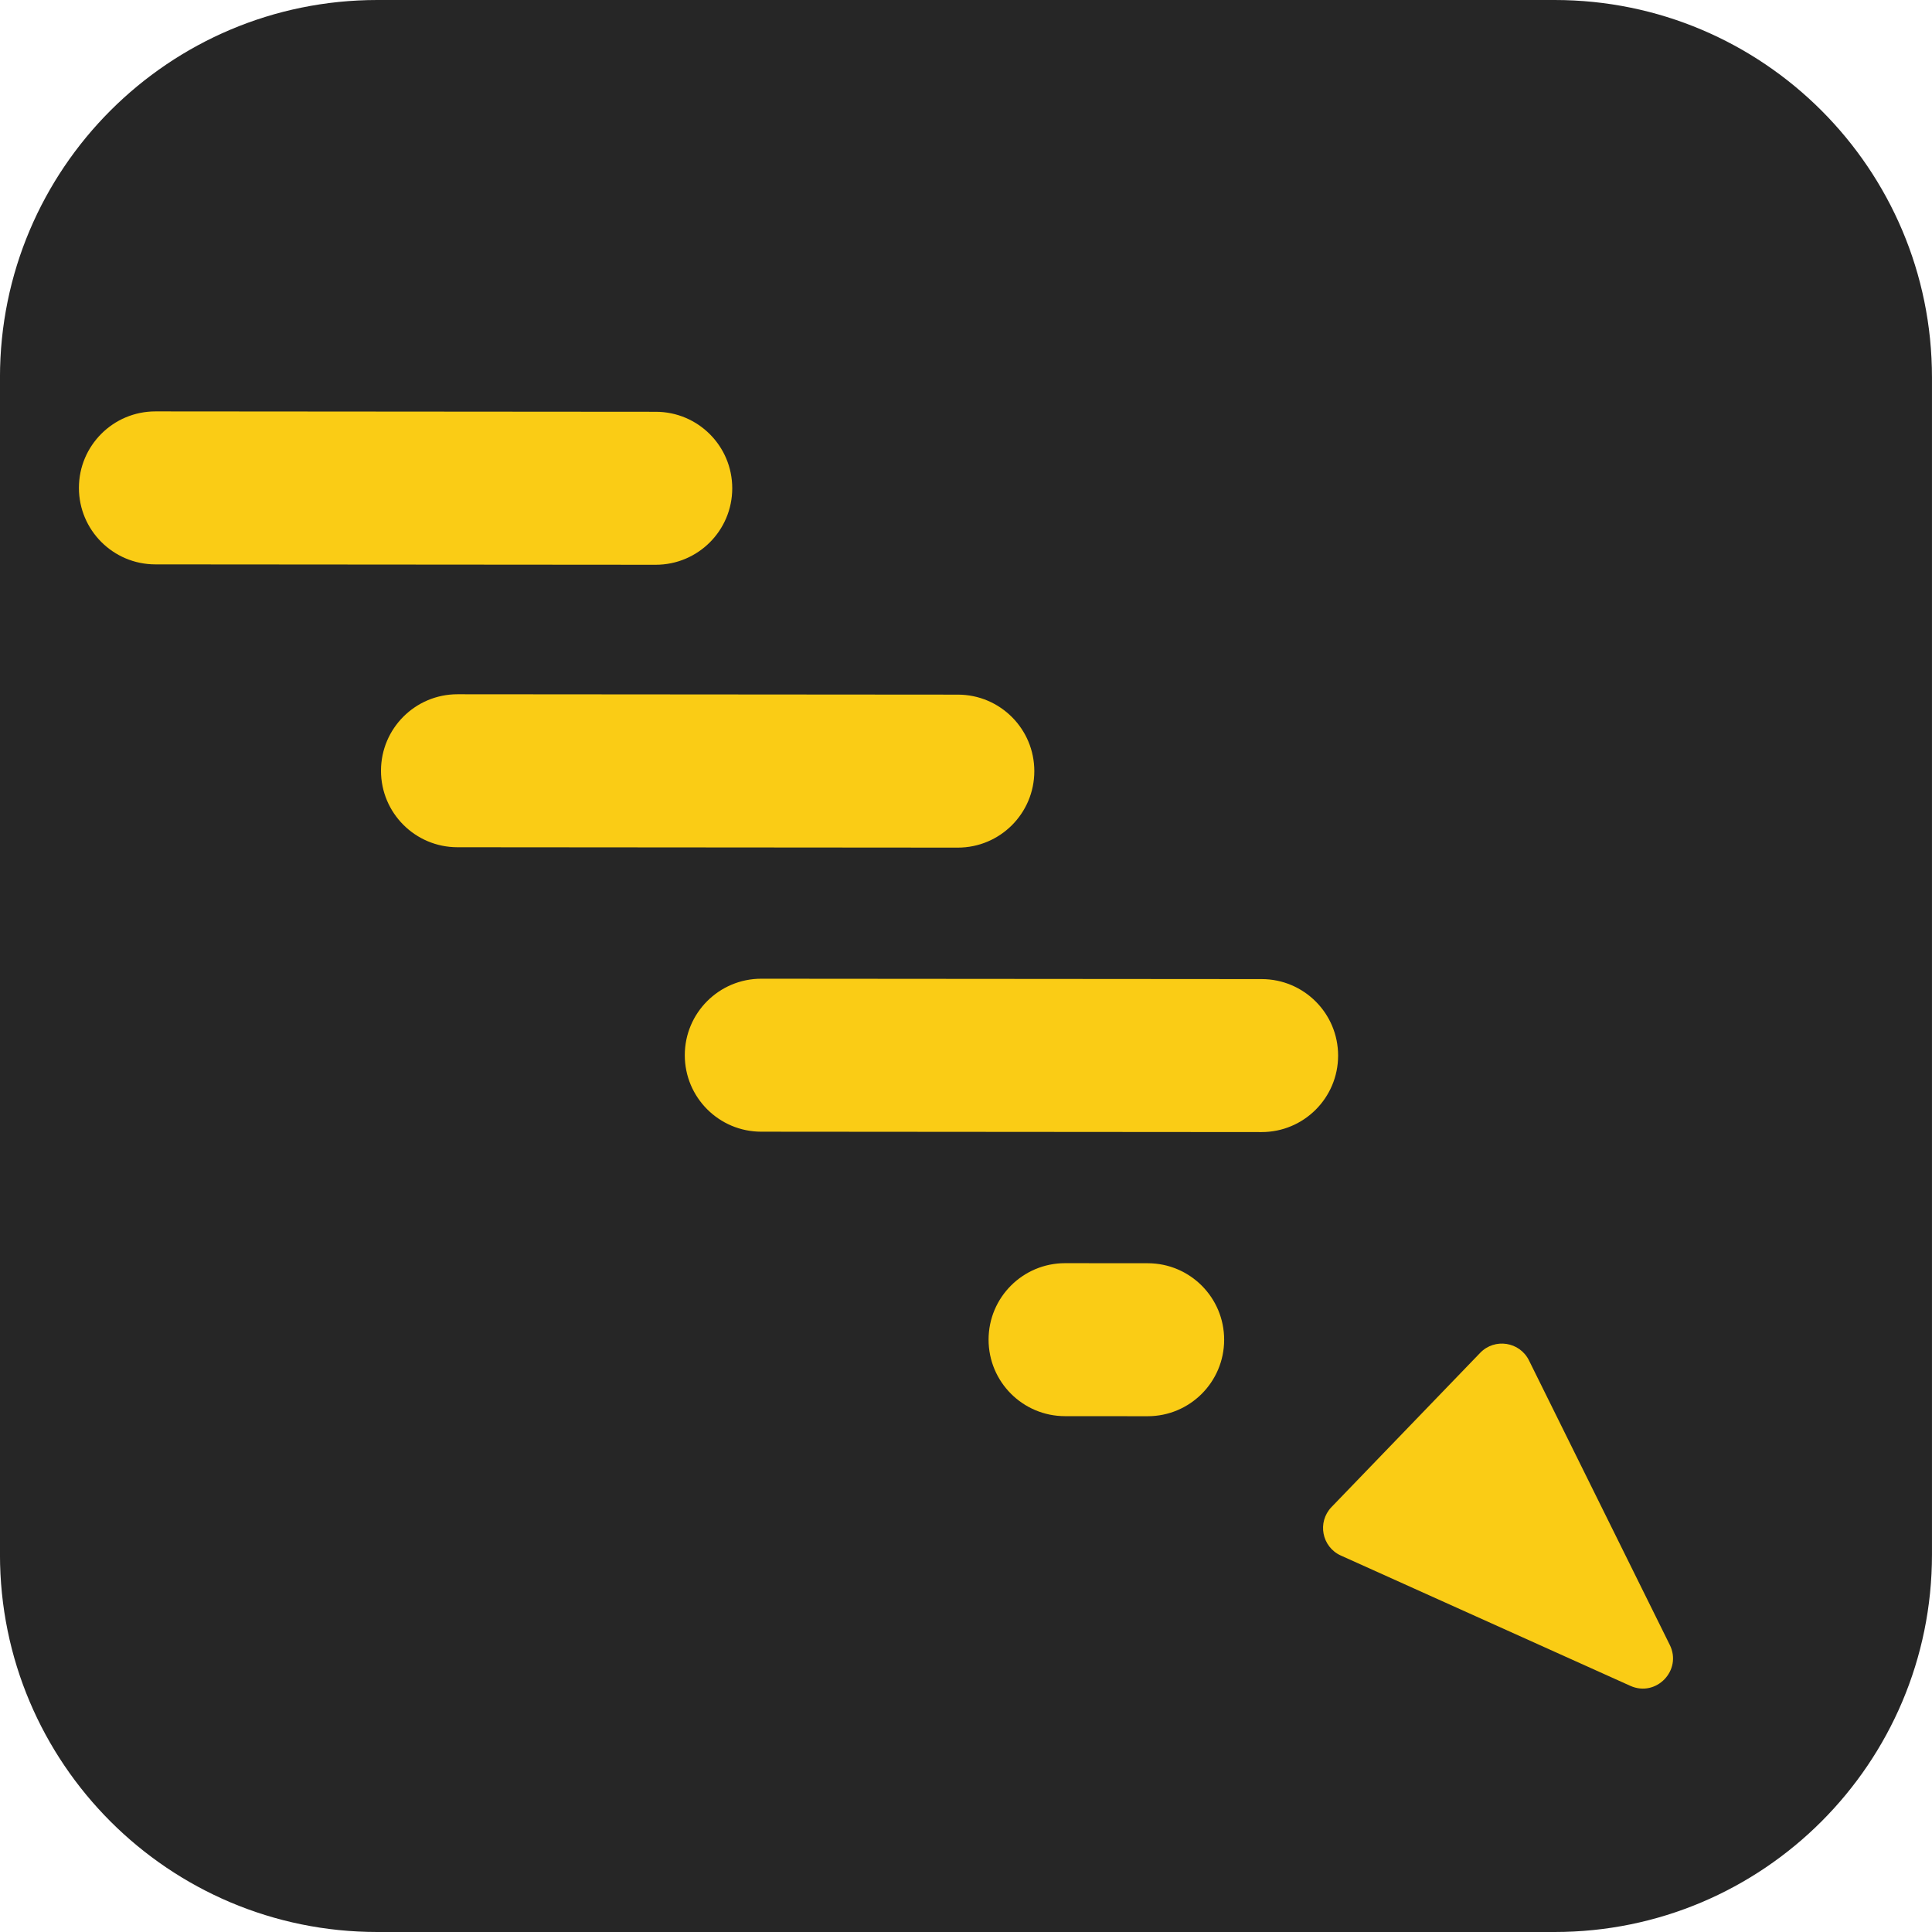
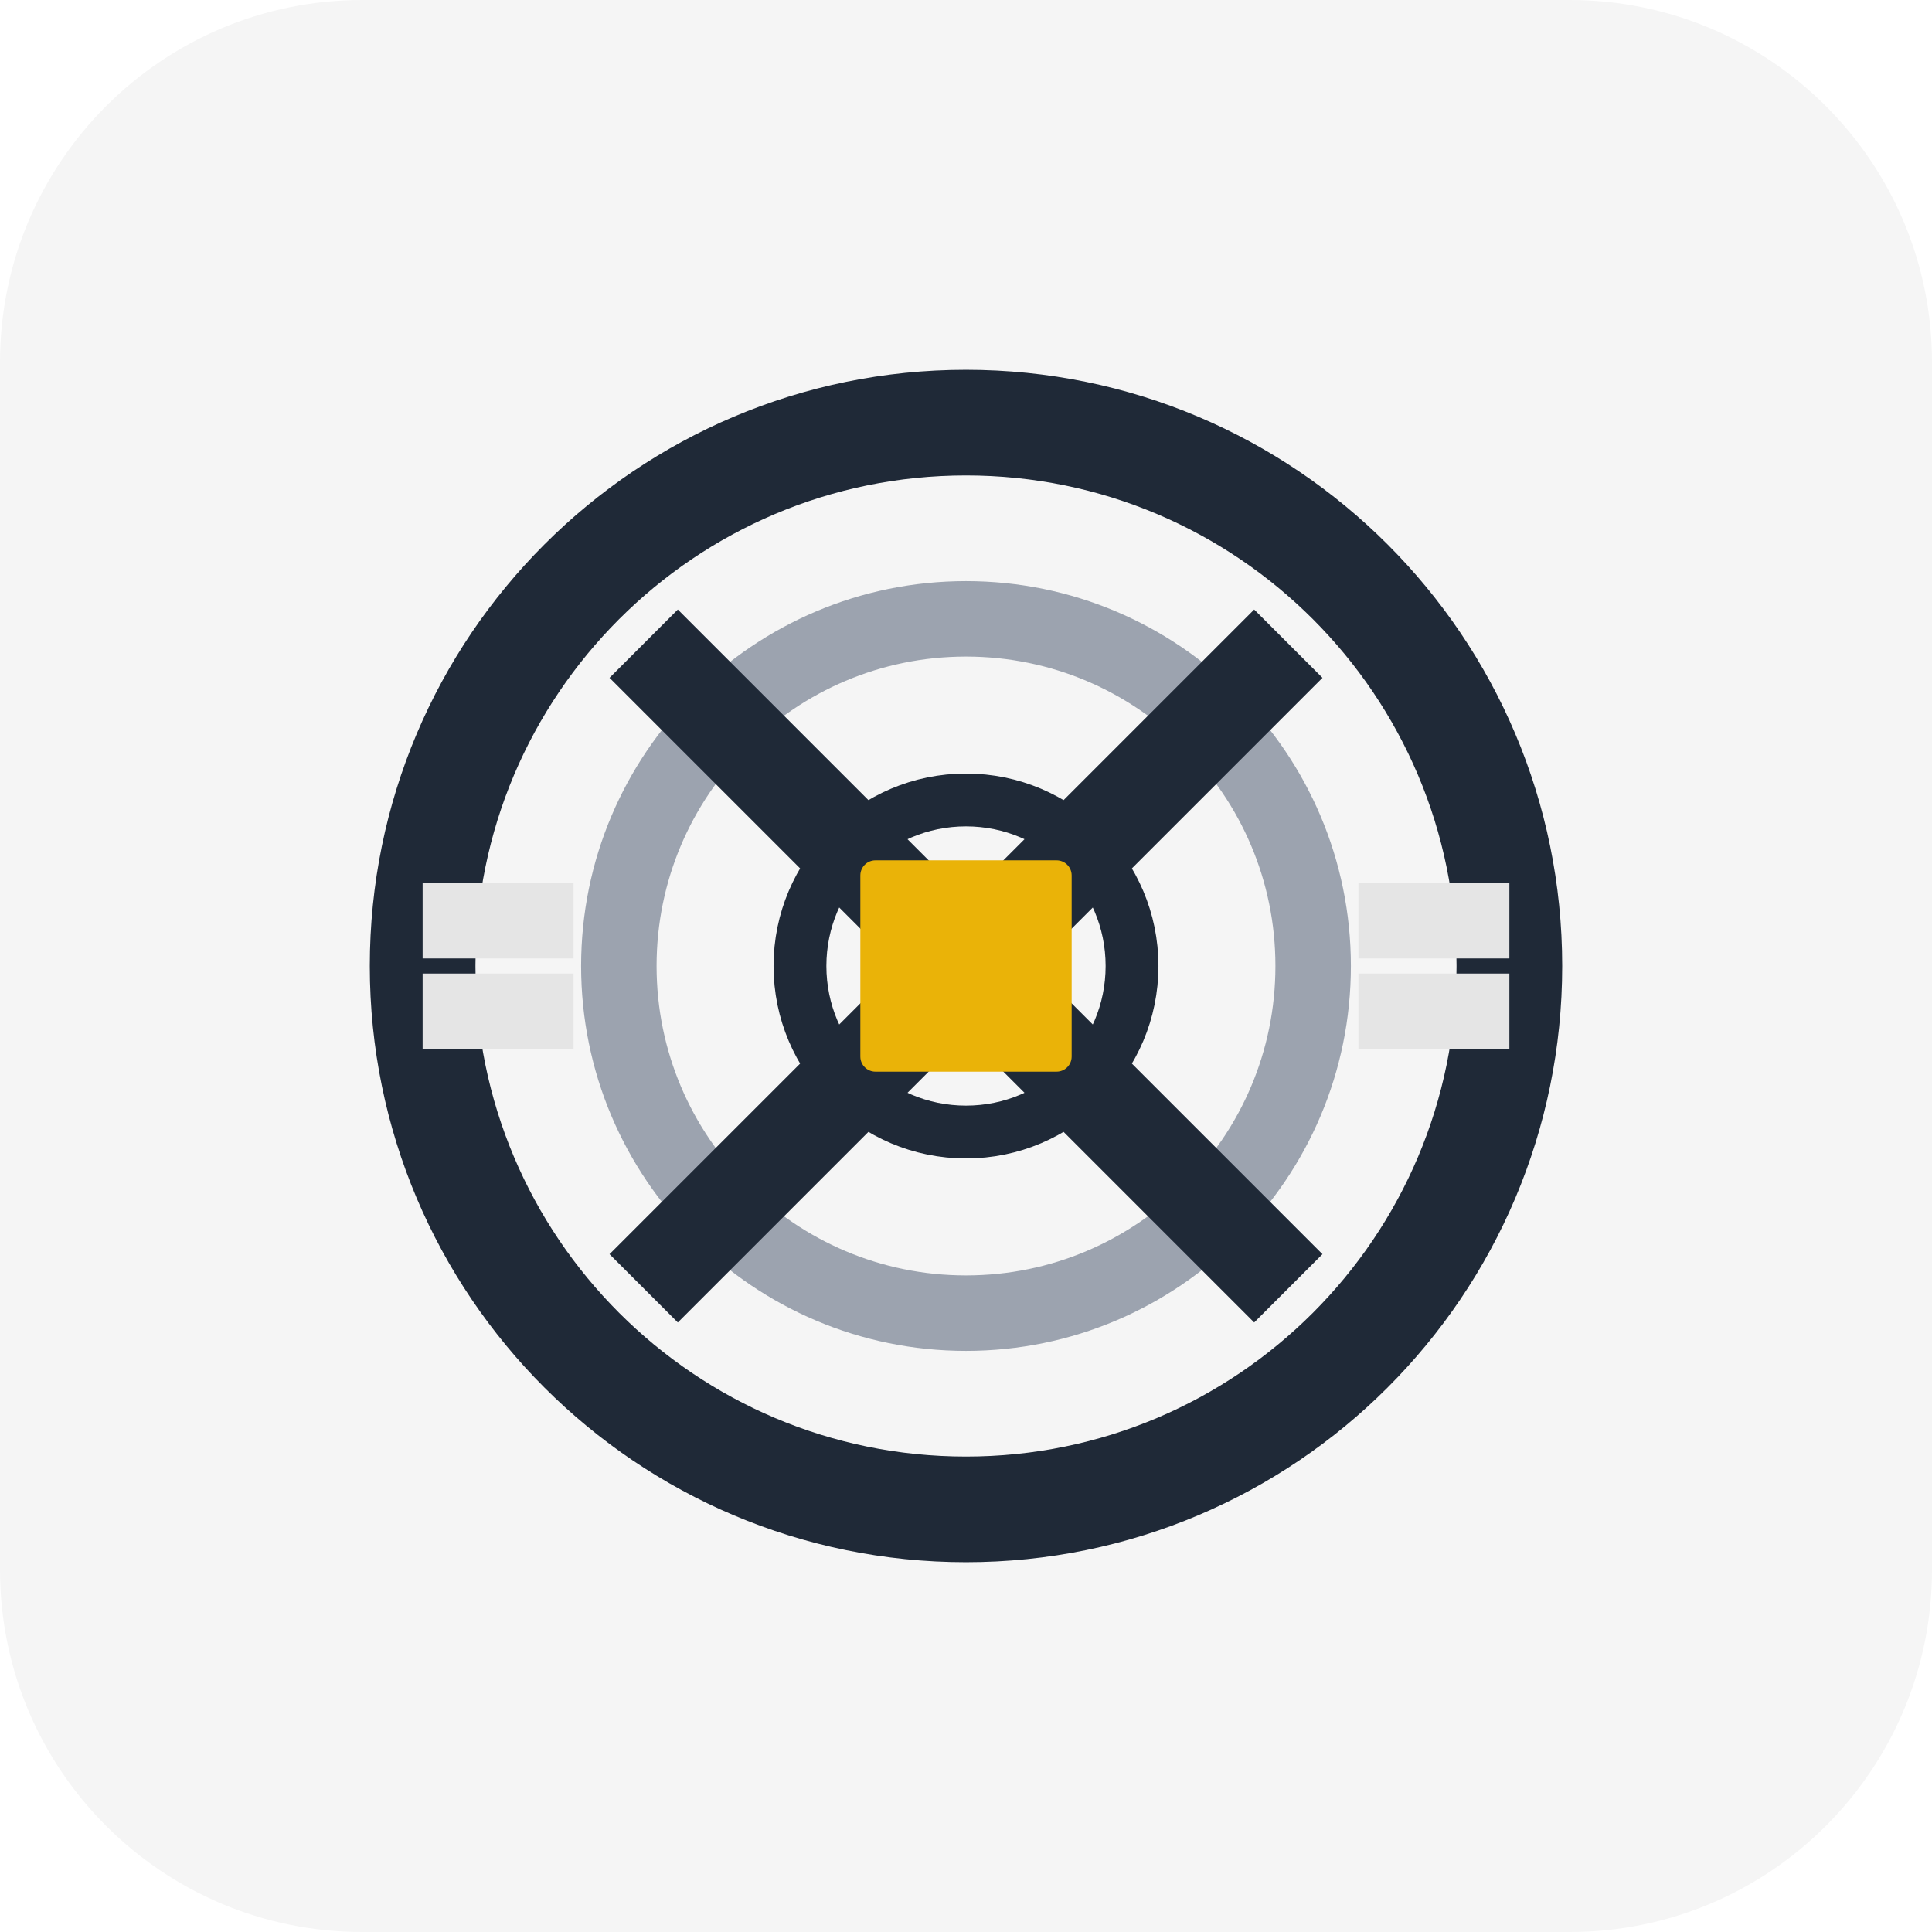
- <svg xmlns="http://www.w3.org/2000/svg" width="512" height="512" viewBox="0 0 512 512" fill="none">
-   <rect x="-0.006" y="-0" width="512" height="512" rx="100" fill="#262626" />
-   <rect x="20.93" y="109.01" width="173.138" height="40.543" rx="20.271" transform="rotate(0.0432252 20.9297 109.01)" fill="#FACC15" />
-   <rect x="100.982" y="183.969" width="173.138" height="40.543" rx="20.271" transform="rotate(0.0432252 100.982 183.969)" fill="#FACC15" />
-   <rect x="181.491" y="259.354" width="173.138" height="40.543" rx="20.271" transform="rotate(0.0432252 181.491 259.354)" fill="#FACC15" />
-   <rect x="261.998" y="334.739" width="62.431" height="40.543" rx="20.271" transform="rotate(0.0432252 261.998 334.739)" fill="#FACC15" />
-   <path d="M442.513 435.922C445.843 442.651 438.906 449.847 432.059 446.766L355.339 412.235C350.291 409.962 349.021 403.373 352.863 399.387L392.264 358.515C396.106 354.53 402.737 355.557 405.193 360.519L442.513 435.922Z" fill="#FACC15" />
+ <svg xmlns="http://www.w3.org/2000/svg" viewBox="0 0 64 64" fill="none" aria-hidden="true">
+   <rect width="64" height="64" rx="12" fill="#F5F5F5" />
+   <g transform="translate(12, 12)">
+     <circle cx="20" cy="20" r="18" stroke="#1F2937" stroke-width="3.5" fill="none" />
+     <circle cx="20" cy="20" r="11.5" stroke="#9CA3AF" stroke-width="2.5" fill="none" />
+     <circle cx="20" cy="20" r="5.5" stroke="#1F2937" stroke-width="1.75" fill="none" />
+     <path d="M2 18.5h5M33 18.5h5M2 21.5h5M33 21.5h5" stroke="#E5E5E5" stroke-width="2.5" />
+     <path d="M20 6.5 L20 33.5 M6.5 20 L33.5 20" stroke="#1F2937" stroke-width="3.2" stroke-linecap="square" transform="rotate(45 20 20)" />
+     <rect x="16.5" y="16.5" width="7" height="7" rx="0.5" fill="#EAB308" />
+   </g>
</svg>
